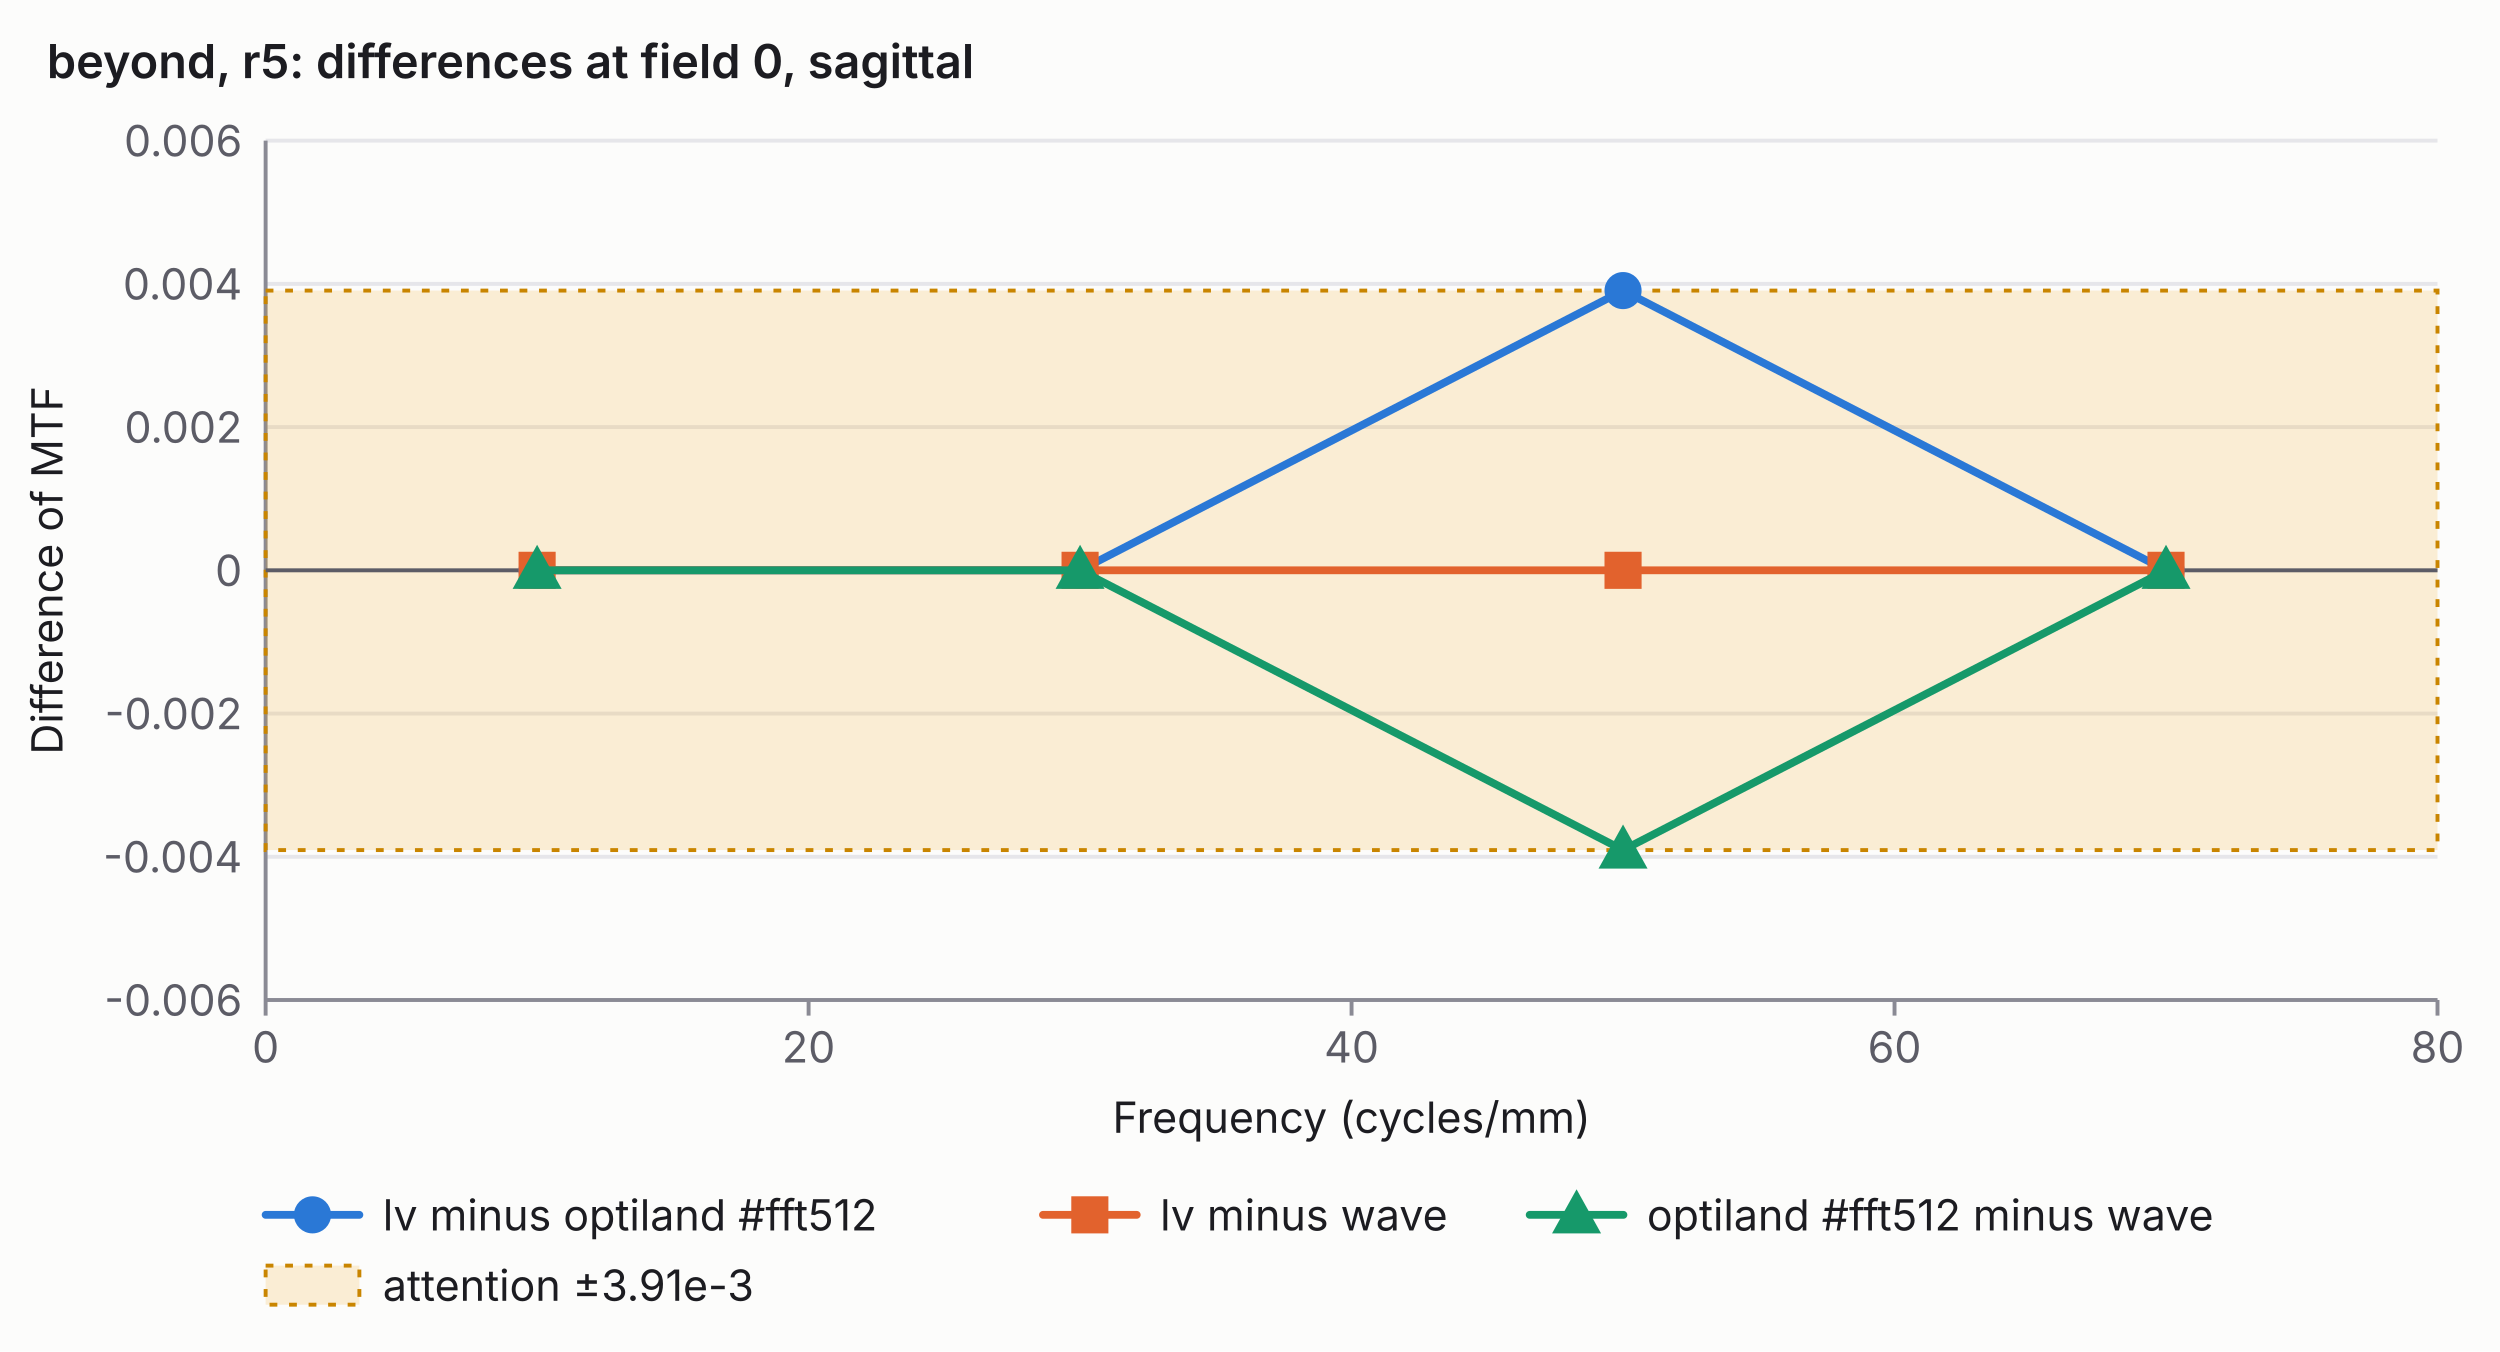
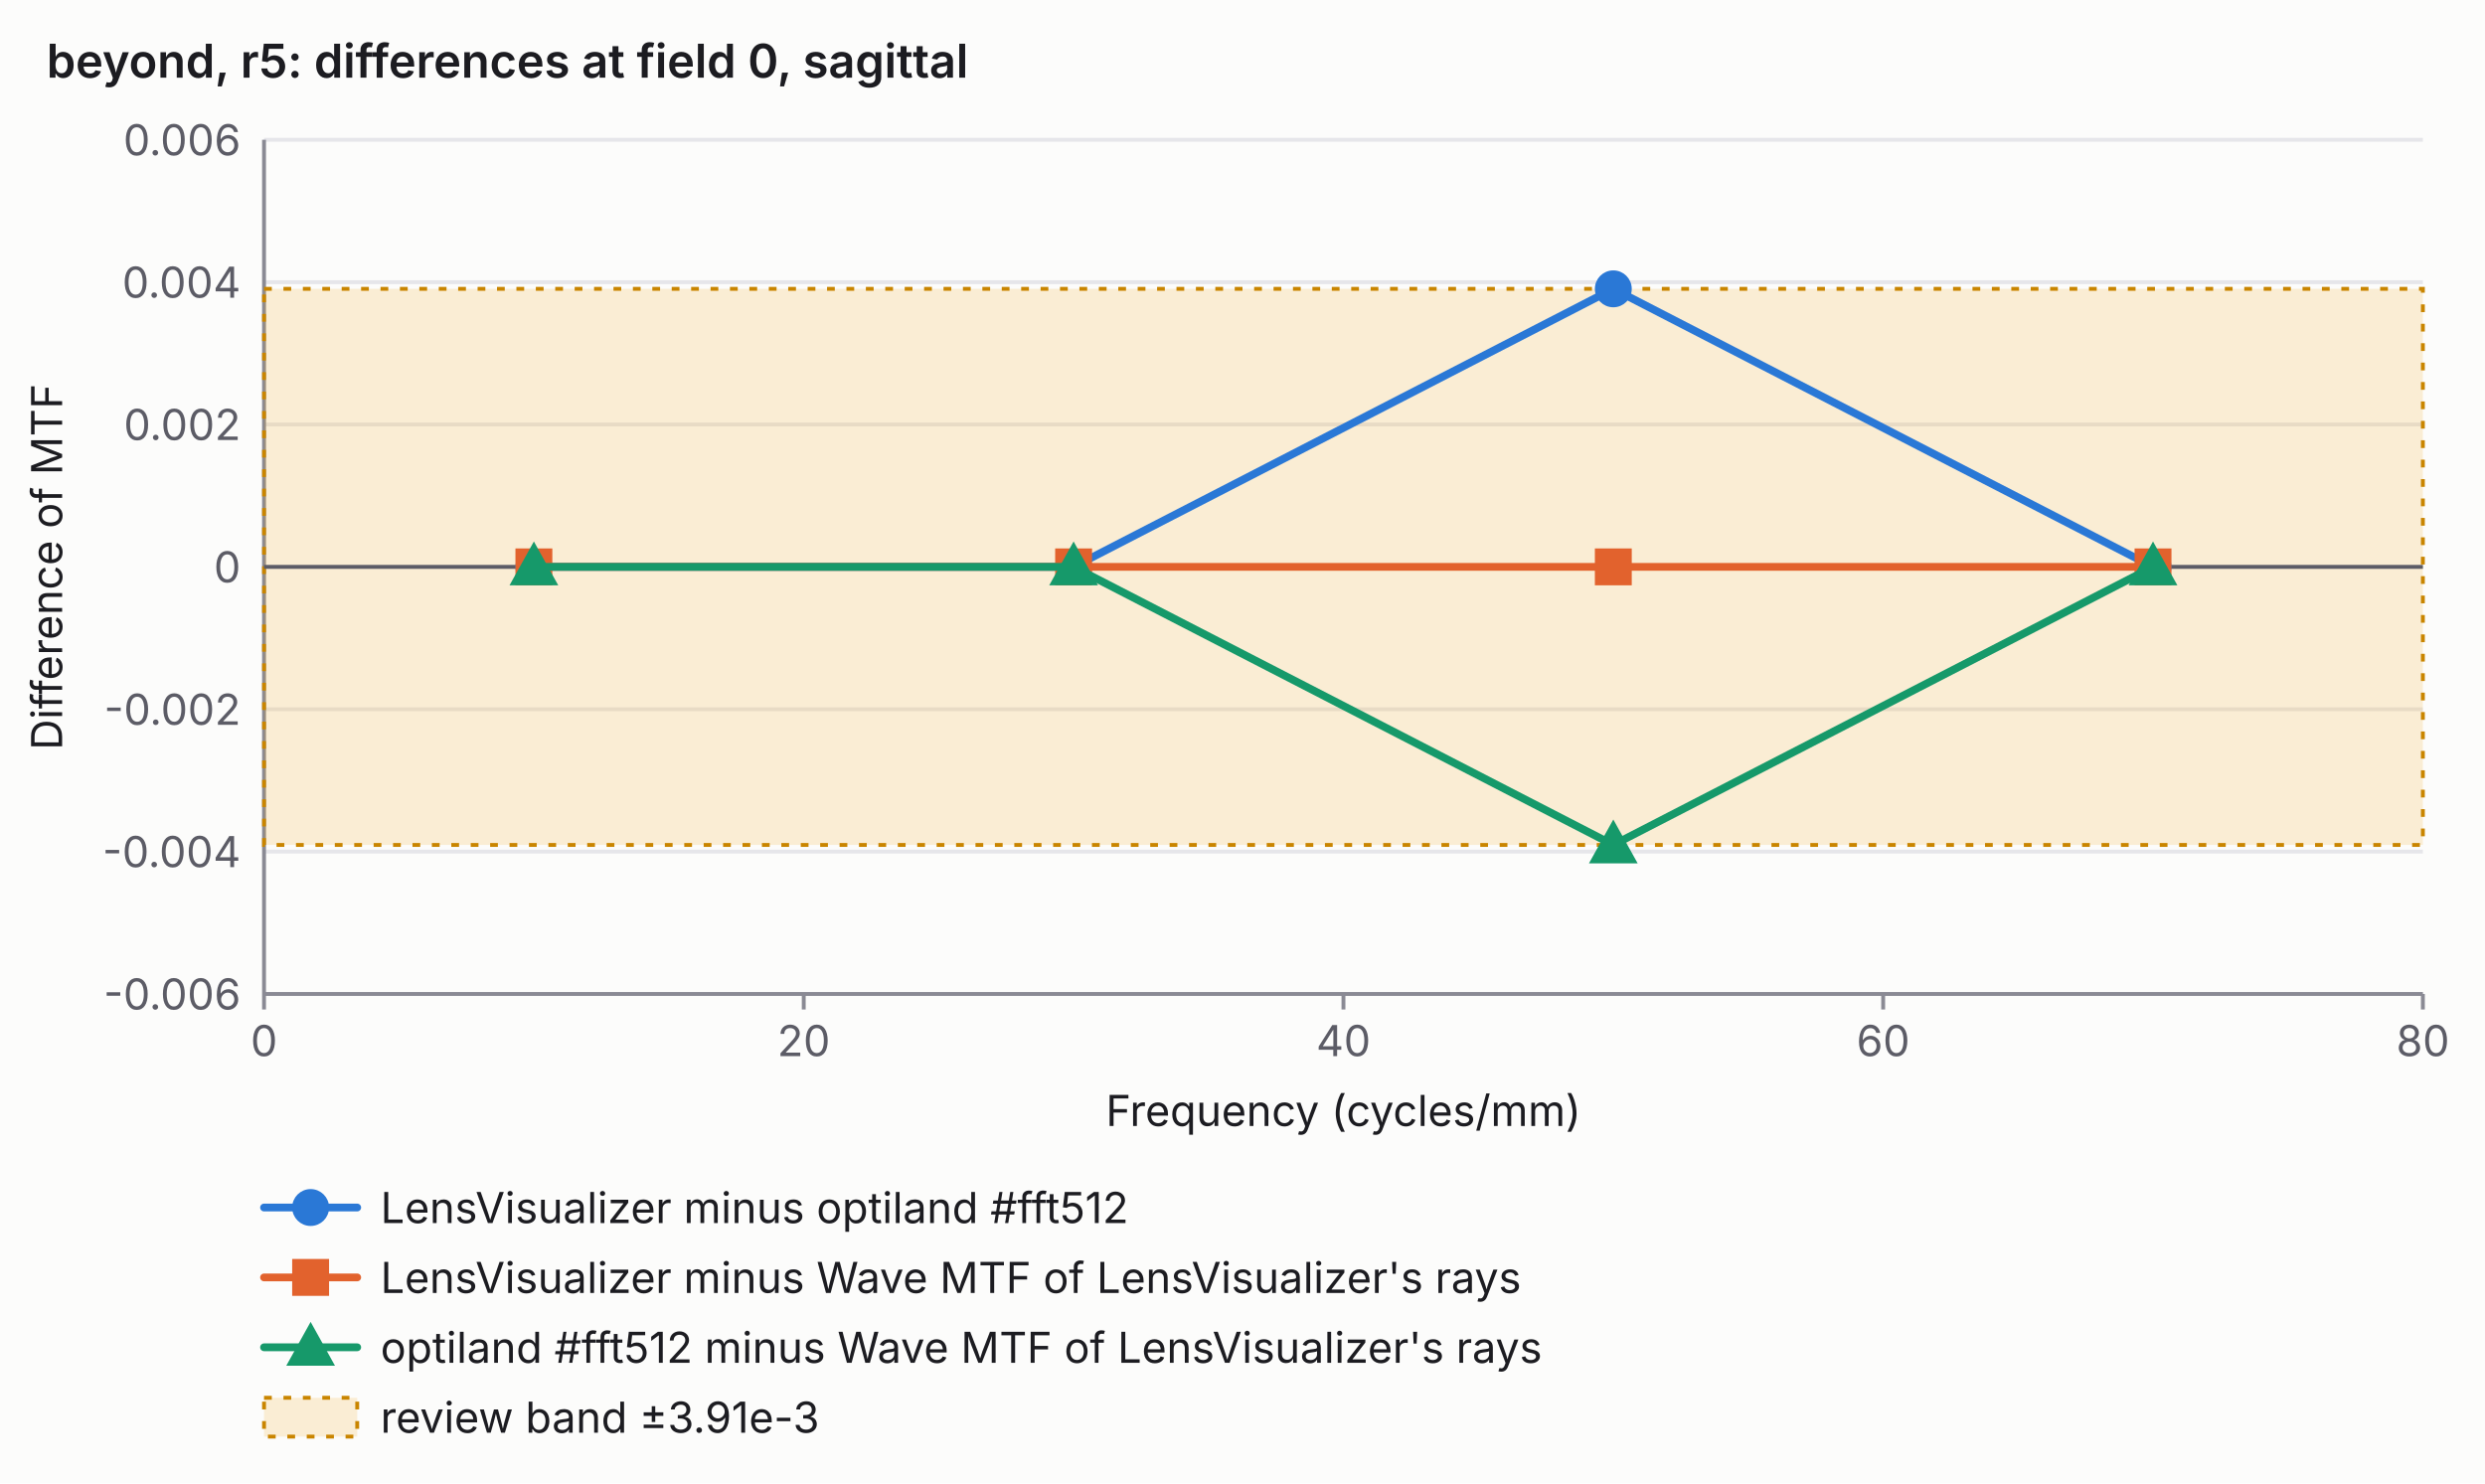
- <svg xmlns="http://www.w3.org/2000/svg" class="lvc" width="640" height="346" viewBox="0 0 640 346" role="img">
+ <svg xmlns="http://www.w3.org/2000/svg" class="lvc" width="640" height="382" viewBox="0 0 640 382" role="img">
  <style>.lvc{font:11px system-ui,-apple-system,'Segoe UI',sans-serif}
.lvc .bg{fill:#fcfcfb}
.lvc text{fill:#1c1c21}
.lvc text.muted{fill:#5c5c66}
.lvc text.head{font-weight:600;font-size:12px}
.lvc .grid{stroke:#e6e6ea;stroke-width:1}
.lvc .axis{stroke:#8a8a94;stroke-width:1}
.lvc .line{fill:none;stroke-width:2;stroke-linejoin:round;stroke-linecap:round}
.lvc .dash{stroke-dasharray:6 4}
.lvc .dot{stroke:#fcfcfb;stroke-width:1.5}
.lvc .band{fill:#eda100;fill-opacity:.16;stroke:#c98500;stroke-width:1;stroke-dasharray:2 3}
.lvc .zeroline{stroke:#5c5c66;stroke-width:1}
.lvc .gate{stroke:#d03b3b;stroke-width:1.5;stroke-dasharray:5 3;fill:none}
.lvc .bar{fill:#2a78d6}
.lvc .ring{fill:#fcfcfb;stroke:#2a78d6;stroke-width:2}
.lvc .none{stroke:#8a8a94;stroke-width:2}
.lvc .cell{stroke:#fcfcfb;stroke-width:2}
.lvc .cell.empty{fill:#f4f4f6}
.lvc text.vt{font-weight:600;text-anchor:middle}
.lvc .s0{stroke:#2a78d6}
.lvc .dot.s0{fill:#2a78d6}
.lvc .s1{stroke:#e2622d}
.lvc .dot.s1{fill:#e2622d}
.lvc .s2{stroke:#16996a}
.lvc .dot.s2{fill:#16996a}
.lvc .s3{stroke:#b47b00}
.lvc .dot.s3{fill:#b47b00}
.lvc .s4{stroke:#cf5f8e}
.lvc .dot.s4{fill:#cf5f8e}
.lvc .s5{stroke:#008300}
.lvc .dot.s5{fill:#008300}
.lvc .s6{stroke:#6250d6}
.lvc .dot.s6{fill:#6250d6}
.lvc .s7{stroke:#e34948}
.lvc .dot.s7{fill:#e34948}
.lvc .sx{stroke:#8a8a94}
.lvc .dot.sx{fill:#8a8a94}
.lvc .v-PASS{fill:#cdebcd}
.lvc text.t-PASS{fill:#0b3d0b}
.lvc .v-FLOOR{fill:#e3f2dc}
.lvc text.t-FLOOR{fill:#24451a}
.lvc .v-FAIL{fill:#f6cfcc}
.lvc text.t-FAIL{fill:#5c0f0b}
.lvc .v-ERROR{fill:#e9b7b3}
.lvc text.t-ERROR{fill:#4a0906}
.lvc .v-ATTENTION{fill:#fbe5ad}
.lvc text.t-ATTENTION{fill:#4a3600}
.lvc .v-RECORDED{fill:#e3e3ea}
.lvc text.t-RECORDED{fill:#2c2c33}
.lvc .v-UNSUPPORTED{fill:#ededf1}
.lvc text.t-UNSUPPORTED{fill:#45454e}
.lvc .v-BLOCKED{fill:#d9d9e1}
.lvc text.t-BLOCKED{fill:#2c2c33}
@media (prefers-color-scheme:dark){
.lvc .bg{fill:#1a1a19}
.lvc text{fill:#e7e7ec}
.lvc text.muted{fill:#a3a3ad}
.lvc .grid{stroke:#2e2e34}
.lvc .axis{stroke:#6b6b75}
.lvc .dot{stroke:#1a1a19}
.lvc .band{fill:#c98500;fill-opacity:.22;stroke:#eda100}
.lvc .zeroline{stroke:#a3a3ad}
.lvc .gate{stroke:#e66767}
.lvc .bar{fill:#3987e5}
.lvc .ring{fill:#1a1a19;stroke:#3987e5}
.lvc .none{stroke:#6b6b75}
.lvc .cell{stroke:#1a1a19}
.lvc .cell.empty{fill:#222226}
.lvc .s0{stroke:#3987e5}
.lvc .dot.s0{fill:#3987e5}
.lvc .s1{stroke:#d95926}
.lvc .dot.s1{fill:#d95926}
.lvc .s2{stroke:#199e70}
.lvc .dot.s2{fill:#199e70}
.lvc .s3{stroke:#c98500}
.lvc .dot.s3{fill:#c98500}
.lvc .s4{stroke:#d55181}
.lvc .dot.s4{fill:#d55181}
.lvc .s5{stroke:#008300}
.lvc .dot.s5{fill:#008300}
.lvc .s6{stroke:#9085e9}
.lvc .dot.s6{fill:#9085e9}
.lvc .s7{stroke:#e66767}
.lvc .dot.s7{fill:#e66767}
.lvc .sx{stroke:#6b6b75}
.lvc .dot.sx{fill:#6b6b75}
.lvc .v-PASS{fill:#1d4a22}
.lvc text.t-PASS{fill:#d9f2d9}
.lvc .v-FLOOR{fill:#2b4223}
.lvc text.t-FLOOR{fill:#e1efdb}
.lvc .v-FAIL{fill:#5a1d1a}
.lvc text.t-FAIL{fill:#ffdcd8}
.lvc .v-ERROR{fill:#6b2420}
.lvc text.t-ERROR{fill:#ffe3e0}
.lvc .v-ATTENTION{fill:#56420a}
.lvc text.t-ATTENTION{fill:#fbeac0}
.lvc .v-RECORDED{fill:#34343c}
.lvc text.t-RECORDED{fill:#e4e4ea}
.lvc .v-UNSUPPORTED{fill:#2a2a31}
.lvc text.t-UNSUPPORTED{fill:#c8c8d0}
.lvc .v-BLOCKED{fill:#3d3d46}
.lvc text.t-BLOCKED{fill:#e4e4ea}
}</style>
-   <rect class="bg" x="0" y="0" width="640" height="346" />
+   <rect class="bg" x="0" y="0" width="640" height="382" />
  <g>
    <text x="12" y="20" class="head">beyond, r5: differences at field 0, sagittal</text>
  </g>
  <line class="grid" x1="68" y1="256" x2="624" y2="256" />
  <text x="62" y="260" class="muted" text-anchor="end">-0.006</text>
  <line class="grid" x1="68" y1="219.33" x2="624" y2="219.33" />
  <text x="62" y="223.33" class="muted" text-anchor="end">-0.004</text>
  <line class="grid" x1="68" y1="182.67" x2="624" y2="182.67" />
  <text x="62" y="186.67" class="muted" text-anchor="end">-0.002</text>
  <line class="grid" x1="68" y1="146" x2="624" y2="146" />
  <text x="62" y="150" class="muted" text-anchor="end">0</text>
  <line class="grid" x1="68" y1="109.33" x2="624" y2="109.33" />
  <text x="62" y="113.33" class="muted" text-anchor="end">0.002</text>
  <line class="grid" x1="68" y1="72.67" x2="624" y2="72.67" />
  <text x="62" y="76.67" class="muted" text-anchor="end">0.004</text>
  <line class="grid" x1="68" y1="36" x2="624" y2="36" />
  <text x="62" y="40" class="muted" text-anchor="end">0.006</text>
  <line class="axis" x1="68" y1="256" x2="68" y2="260" />
  <text x="68" y="272" class="muted" text-anchor="middle">0</text>
  <line class="axis" x1="207" y1="256" x2="207" y2="260" />
  <text x="207" y="272" class="muted" text-anchor="middle">20</text>
  <line class="axis" x1="346" y1="256" x2="346" y2="260" />
  <text x="346" y="272" class="muted" text-anchor="middle">40</text>
  <line class="axis" x1="485" y1="256" x2="485" y2="260" />
  <text x="485" y="272" class="muted" text-anchor="middle">60</text>
  <line class="axis" x1="624" y1="256" x2="624" y2="260" />
  <text x="624" y="272" class="muted" text-anchor="middle">80</text>
  <line class="axis" x1="68" y1="256" x2="624" y2="256" />
  <line class="axis" x1="68" y1="36" x2="68" y2="256" />
  <text x="346" y="290" text-anchor="middle">Frequency (cycles/mm)</text>
  <text x="16" y="146" text-anchor="middle" transform="rotate(-90 16 146)">Difference of MTF</text>
  <rect class="band" x="68" y="74.39" width="556" height="143.23" />
  <line class="zeroline" x1="68" y1="146" x2="624" y2="146" />
  <polyline class="line s0" points="137.5,146 276.5,146 415.5,74.39 554.5,146" />
  <circle class="dot s0" cx="137.5" cy="146" r="4" />
  <circle class="dot s0" cx="276.5" cy="146" r="4" />
  <circle class="dot s0" cx="415.5" cy="74.39" r="4" />
  <circle class="dot s0" cx="554.5" cy="146" r="4" />
  <polyline class="line s1" points="137.5,146 276.5,146 415.5,146 554.5,146" />
  <rect class="dot s1" x="133.5" y="142" width="8" height="8" />
  <rect class="dot s1" x="272.5" y="142" width="8" height="8" />
  <rect class="dot s1" x="411.5" y="142" width="8" height="8" />
  <rect class="dot s1" x="550.5" y="142" width="8" height="8" />
  <polyline class="line s2" points="137.5,146 276.5,146 415.5,217.61 554.5,146" />
  <polygon class="dot s2" points="137.5,141 142.5,150 132.5,150" />
  <polygon class="dot s2" points="276.5,141 281.5,150 271.5,150" />
  <polygon class="dot s2" points="415.5,212.61 420.5,221.61 410.5,221.61" />
  <polygon class="dot s2" points="554.5,141 559.5,150 549.5,150" />
  <g>
    <line class="line s0" x1="68" y1="311" x2="92" y2="311" />
    <circle class="dot s0" cx="80" cy="311" r="4" />
-     <text x="98" y="315">lv minus optiland #fft512</text>
+     <text x="98" y="315">LensVisualizer minus optiland #fft512</text>
  </g>
  <g>
-     <line class="line s1" x1="267" y1="311" x2="291" y2="311" />
-     <rect class="dot s1" x="275" y="307" width="8" height="8" />
-     <text x="297" y="315">lv minus wave</text>
+     <line class="line s1" x1="68" y1="329" x2="92" y2="329" />
+     <rect class="dot s1" x="76" y="325" width="8" height="8" />
+     <text x="98" y="333">LensVisualizer minus Wave MTF of LensVisualizer's rays</text>
  </g>
  <g>
-     <line class="line s2" x1="391.6" y1="311" x2="415.6" y2="311" />
-     <polygon class="dot s2" points="403.6,306 408.6,315 398.6,315" />
-     <text x="421.6" y="315">optiland #fft512 minus wave</text>
+     <line class="line s2" x1="68" y1="347" x2="92" y2="347" />
+     <polygon class="dot s2" points="80,342 85,351 75,351" />
+     <text x="98" y="351">optiland #fft512 minus Wave MTF of LensVisualizer's rays</text>
  </g>
  <g>
-     <rect class="band" x="68" y="324" width="24" height="10" />
-     <text x="98" y="333">attention ±3.91e-3</text>
+     <rect class="band" x="68" y="360" width="24" height="10" />
+     <text x="98" y="369">review band ±3.91e-3</text>
  </g>
</svg>
